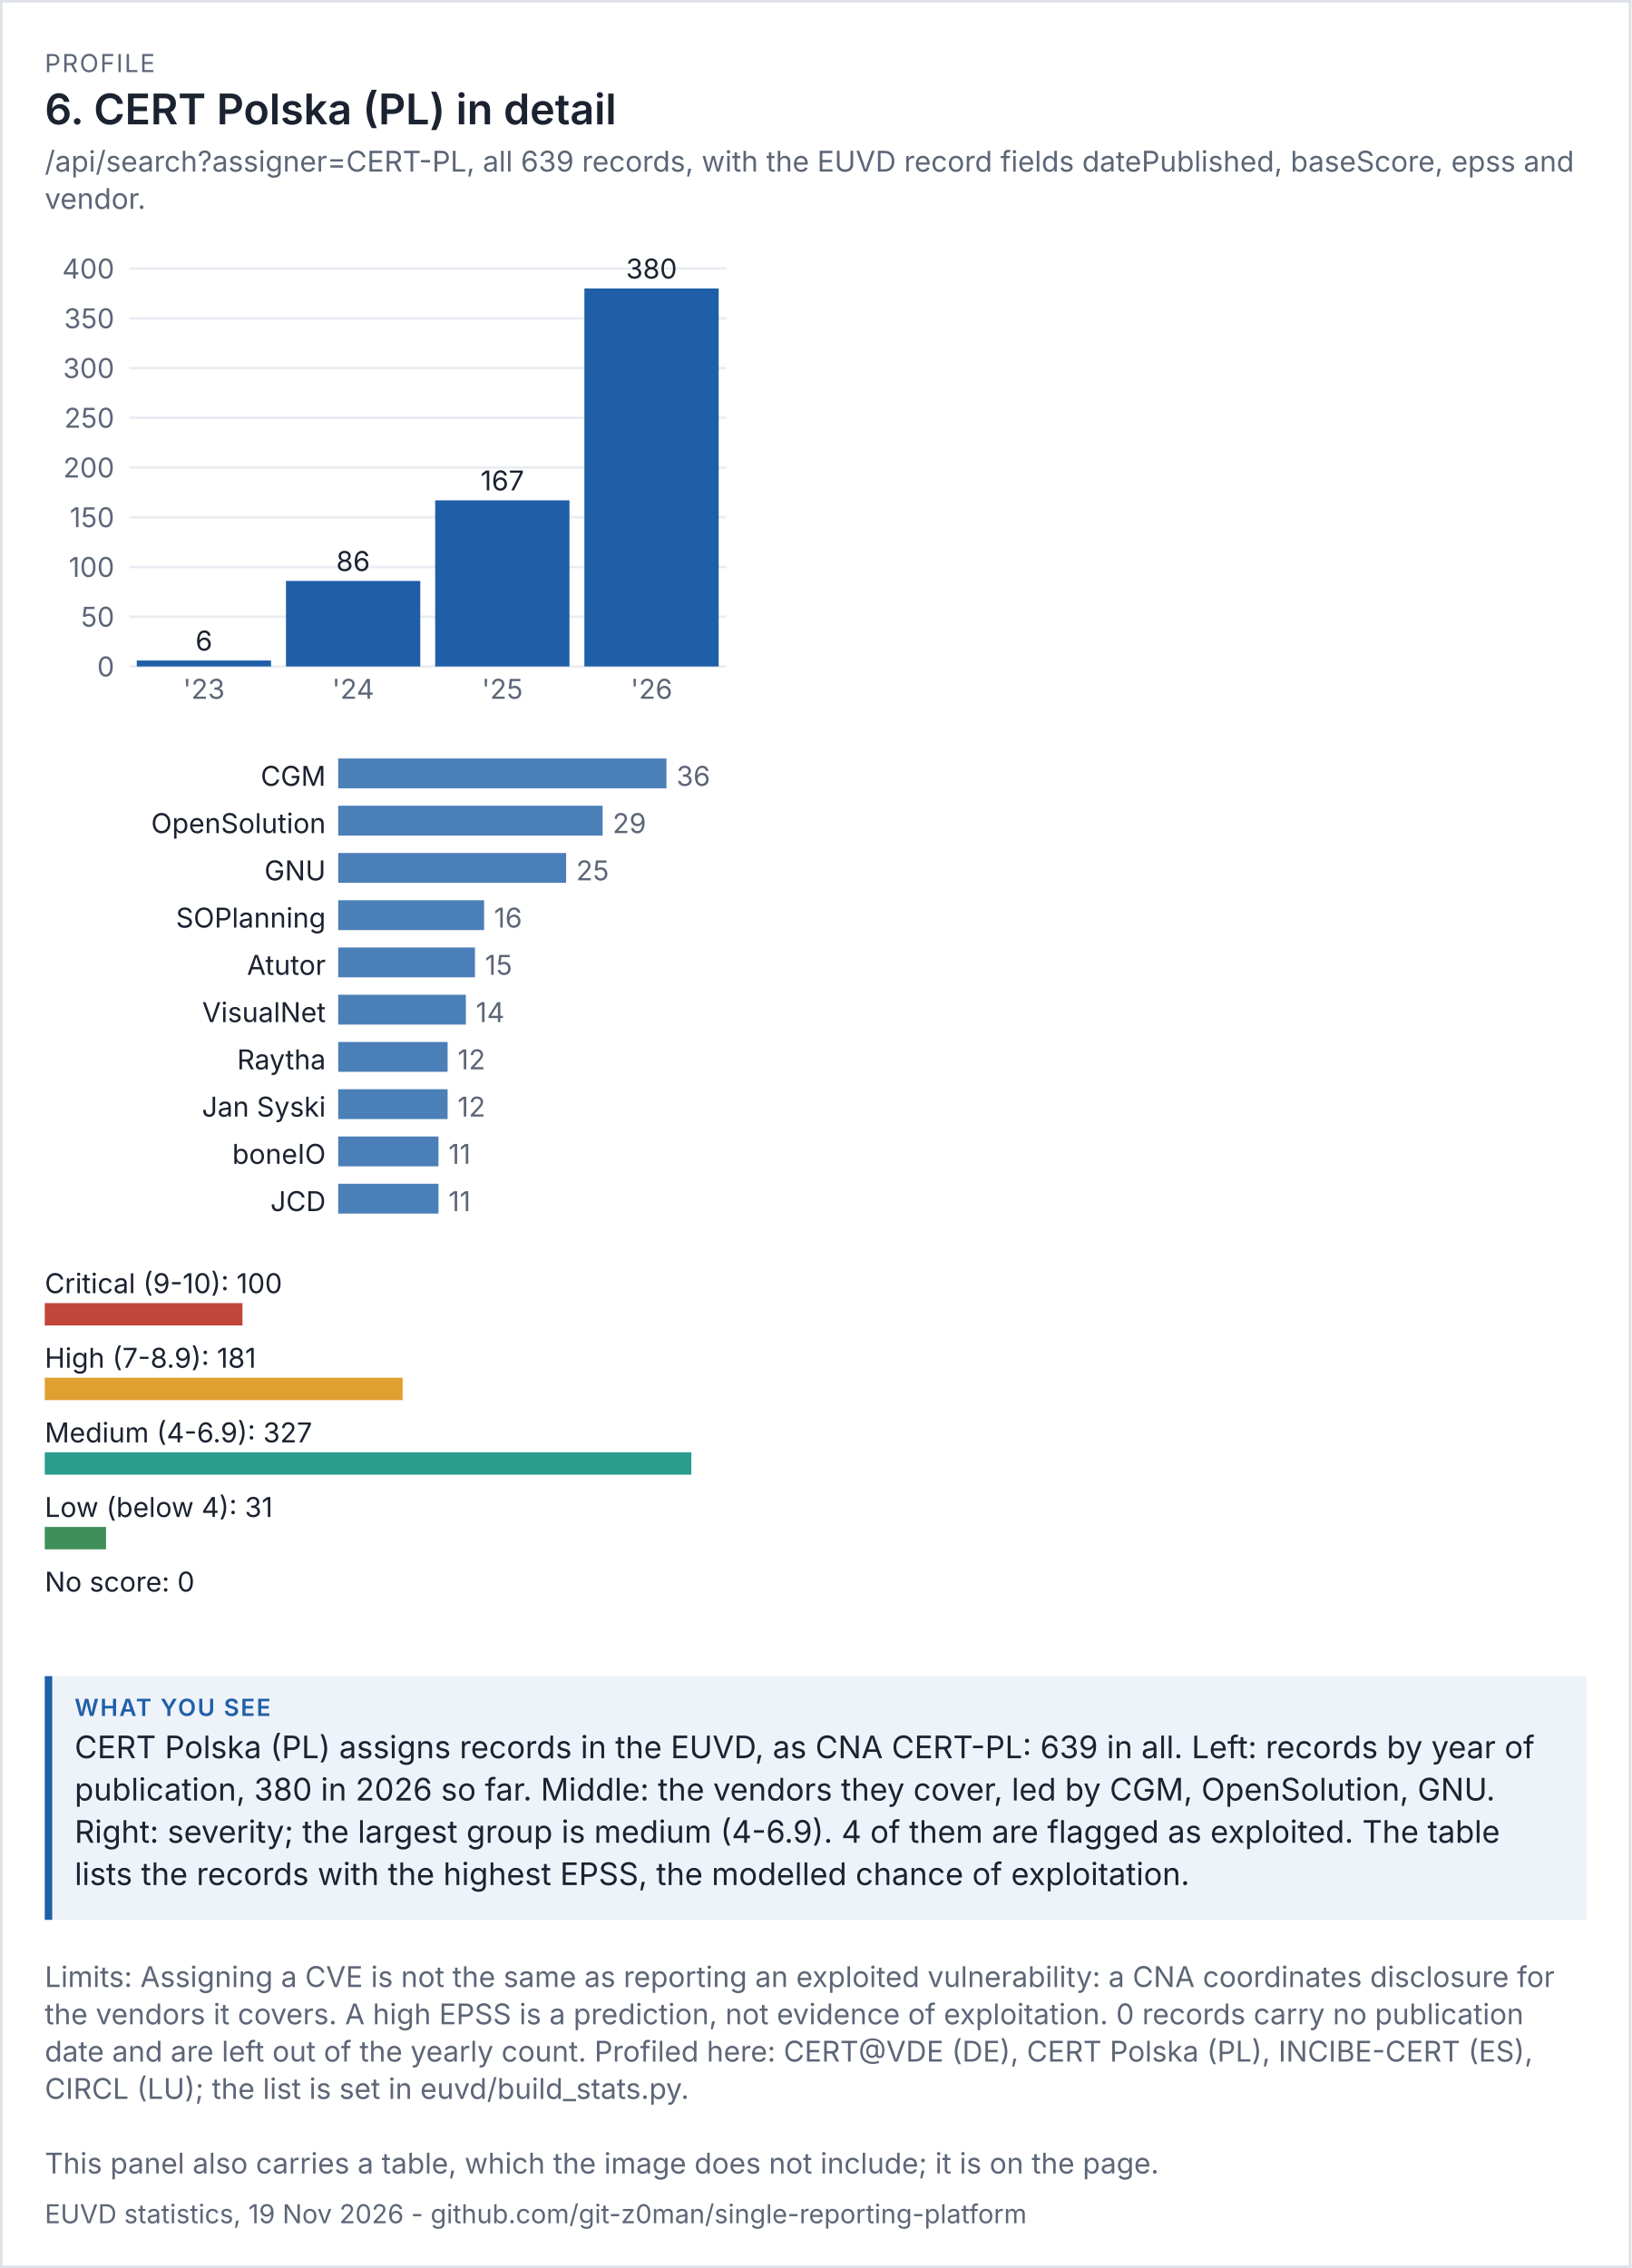
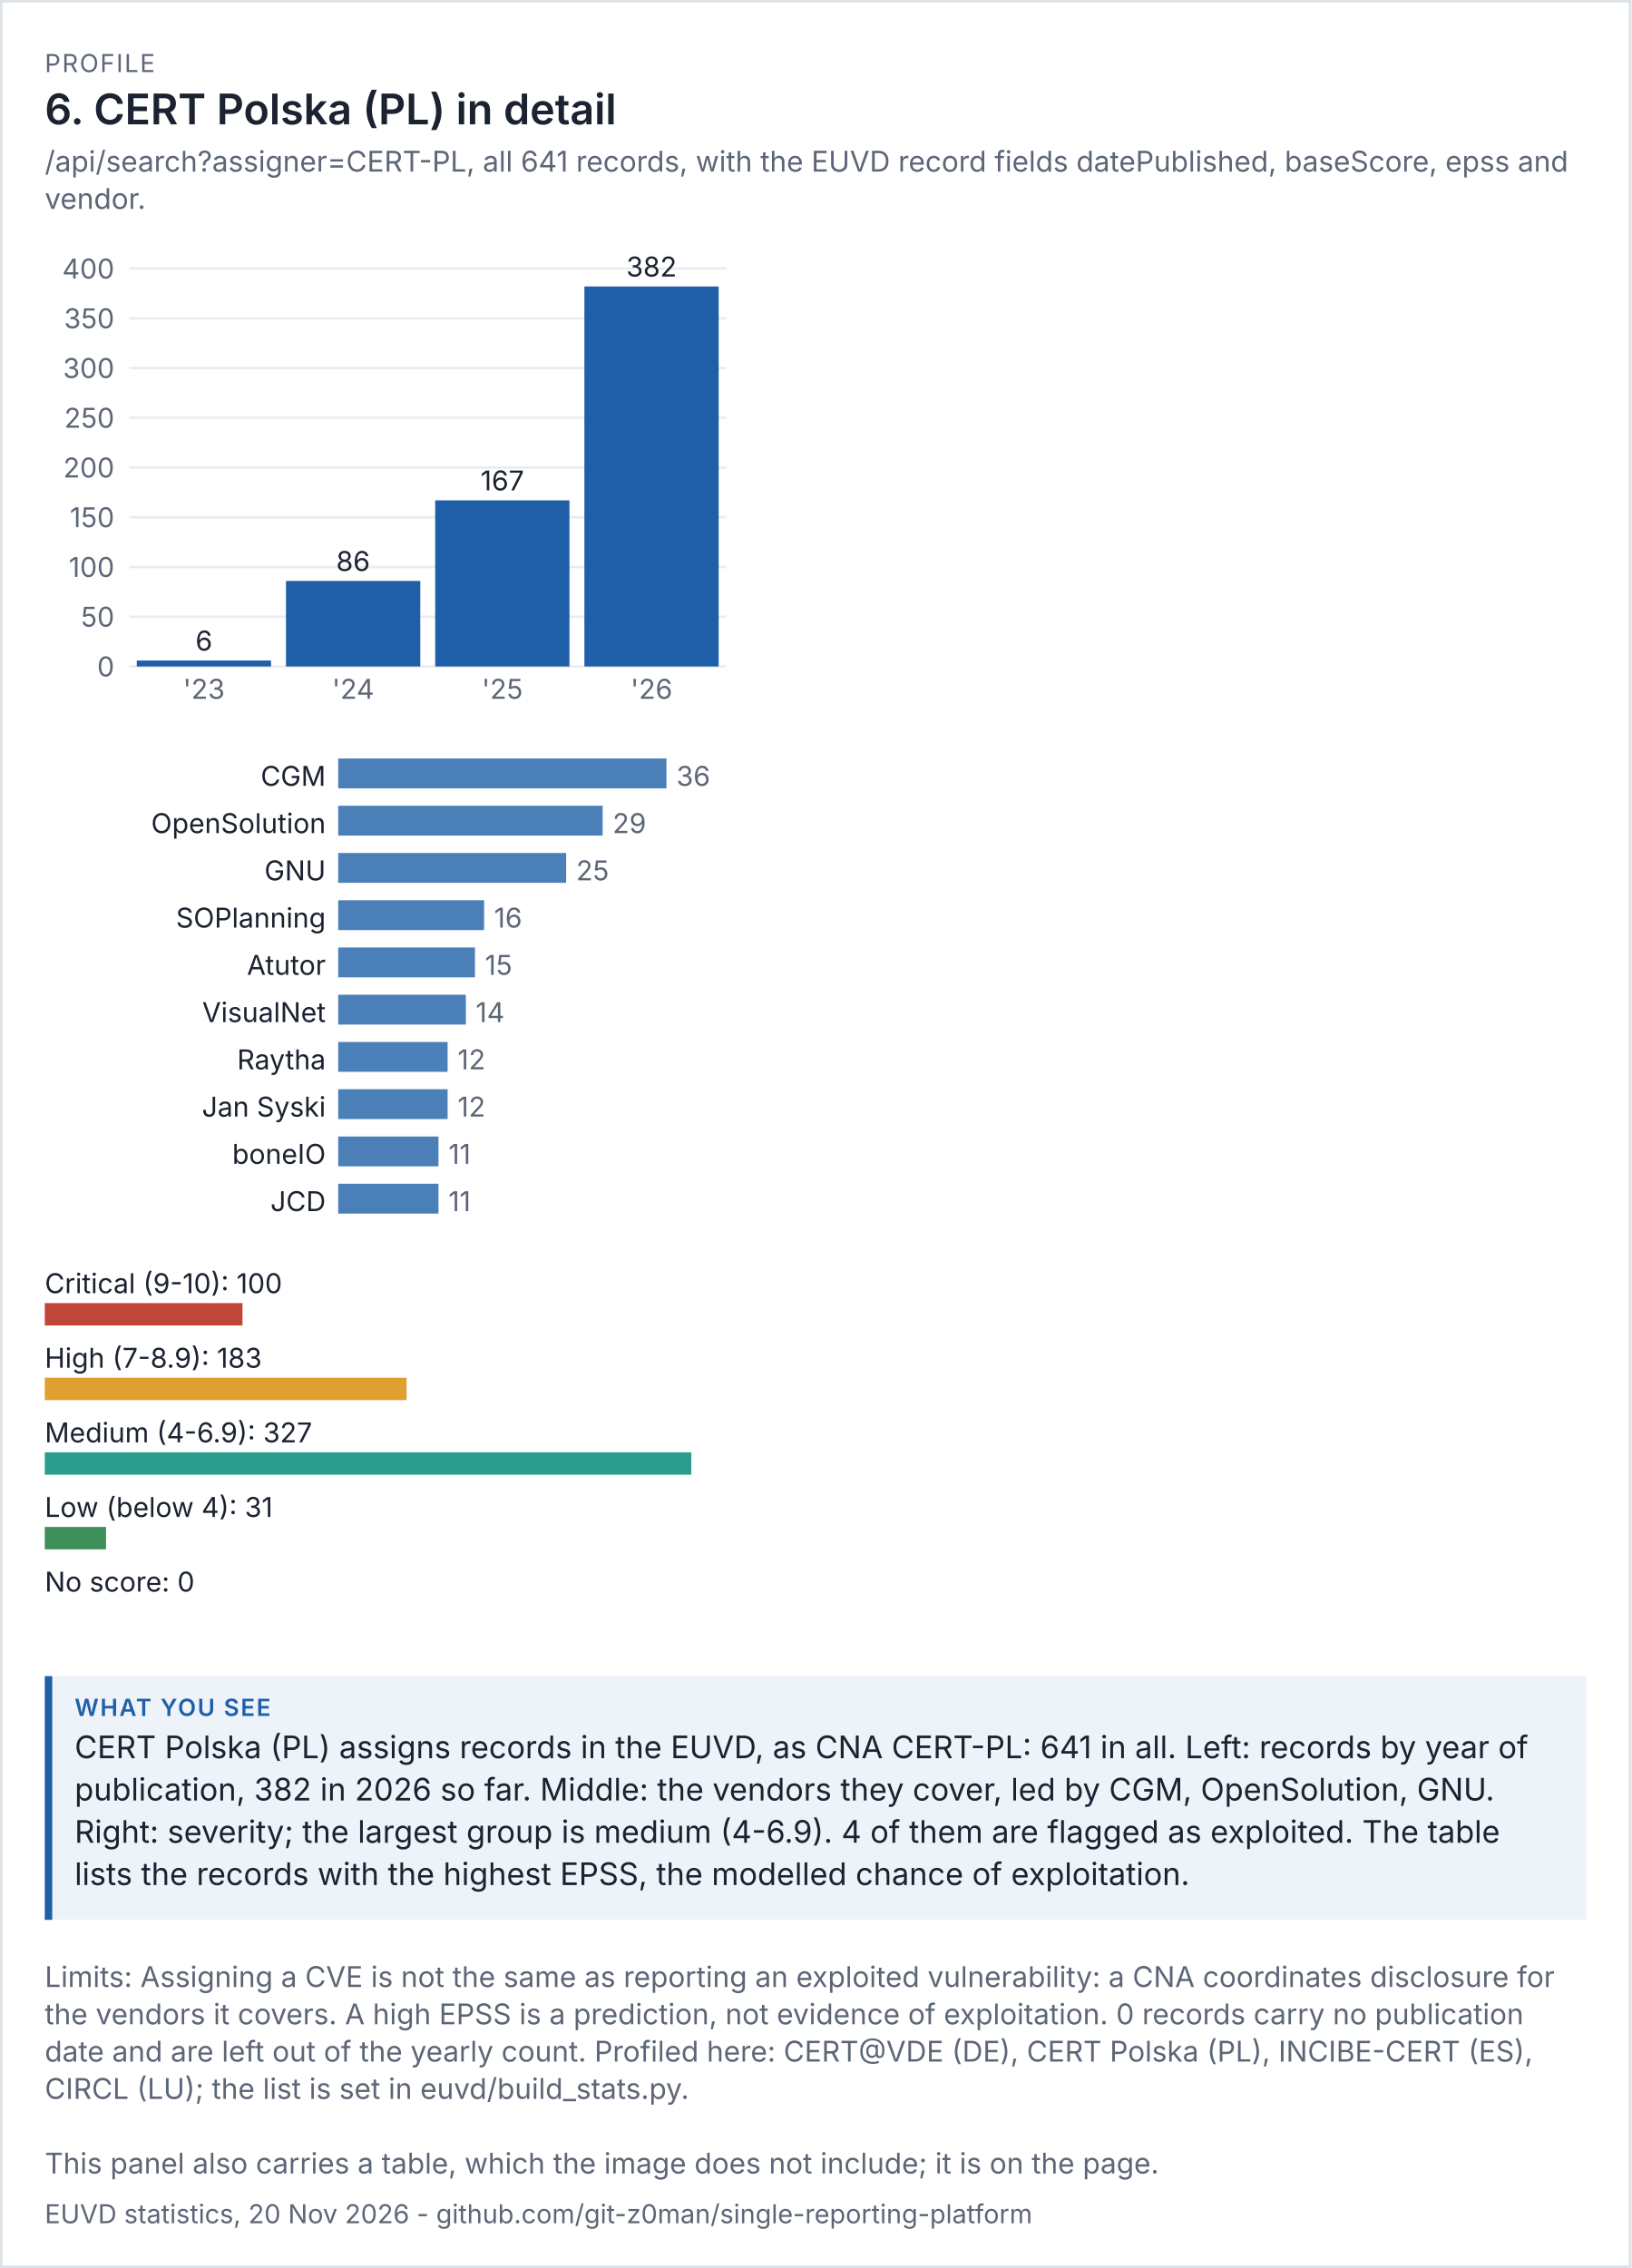
<svg xmlns="http://www.w3.org/2000/svg" viewBox="0 0 656 912" width="656" height="912" font-family="system-ui,-apple-system,'Segoe UI',sans-serif">
  <rect width="100%" height="100%" fill="#ffffff" />
  <rect x="0.5" y="0.5" width="655" height="911" fill="none" stroke="#dde1e8" />
  <text x="18" y="29" font-size="10" letter-spacing="0.6" fill="#5d6677">PROFILE</text>
  <text x="18" y="50" font-size="17" fill="#1b2230" font-weight="600">6. CERT Polska (PL) in detail</text>
-   <text x="18" y="69" font-size="11.5" fill="#5d6677">/api/search?assigner=CERT-PL, all 639 records, with the EUVD record fields datePublished, baseScore, epss and</text>
+   <text x="18" y="69" font-size="11.5" fill="#5d6677">/api/search?assigner=CERT-PL, all 641 records, with the EUVD record fields datePublished, baseScore, epss and</text>
  <text x="18" y="84" font-size="11.5" fill="#5d6677">vendor.</text>
  <g transform="translate(18,94) scale(1)" font-size="11">
    <svg viewBox="0 0 280 200" role="img" width="280" height="200">
      <g>
        <line x1="34" x2="274" y1="174" y2="174" stroke="rgb(233, 236, 241)" />
        <text x="28" y="178" text-anchor="end" fill="rgb(93, 102, 119)">0</text>
        <line x1="34" x2="274" y1="154" y2="154" stroke="rgb(233, 236, 241)" />
        <text x="28" y="158" text-anchor="end" fill="rgb(93, 102, 119)">50</text>
        <line x1="34" x2="274" y1="134" y2="134" stroke="rgb(233, 236, 241)" />
        <text x="28" y="138" text-anchor="end" fill="rgb(93, 102, 119)">100</text>
        <line x1="34" x2="274" y1="114" y2="114" stroke="rgb(233, 236, 241)" />
        <text x="28" y="118" text-anchor="end" fill="rgb(93, 102, 119)">150</text>
        <line x1="34" x2="274" y1="94" y2="94" stroke="rgb(233, 236, 241)" />
        <text x="28" y="98" text-anchor="end" fill="rgb(93, 102, 119)">200</text>
        <line x1="34" x2="274" y1="74" y2="74" stroke="rgb(233, 236, 241)" />
        <text x="28" y="78" text-anchor="end" fill="rgb(93, 102, 119)">250</text>
        <line x1="34" x2="274" y1="54" y2="54" stroke="rgb(233, 236, 241)" />
        <text x="28" y="58" text-anchor="end" fill="rgb(93, 102, 119)">300</text>
        <line x1="34" x2="274" y1="34" y2="34" stroke="rgb(233, 236, 241)" />
        <text x="28" y="38" text-anchor="end" fill="rgb(93, 102, 119)">350</text>
        <line x1="34" x2="274" y1="14" y2="14" stroke="rgb(233, 236, 241)" />
        <text x="28" y="18" text-anchor="end" fill="rgb(93, 102, 119)">400</text>
        <rect x="37" y="171.6" width="54" height="2.4" fill="rgb(31, 95, 168)" />
        <text x="64" y="167.6" text-anchor="middle" class="t" fill="rgb(27, 34, 48)">6</text>
        <text x="64" y="187" text-anchor="middle" fill="rgb(93, 102, 119)">'23</text>
        <rect x="97" y="139.6" width="54" height="34.4" fill="rgb(31, 95, 168)" />
        <text x="124" y="135.6" text-anchor="middle" class="t" fill="rgb(27, 34, 48)">86</text>
        <text x="124" y="187" text-anchor="middle" fill="rgb(93, 102, 119)">'24</text>
        <rect x="157" y="107.2" width="54" height="66.8" fill="rgb(31, 95, 168)" />
        <text x="184" y="103.2" text-anchor="middle" class="t" fill="rgb(27, 34, 48)">167</text>
        <text x="184" y="187" text-anchor="middle" fill="rgb(93, 102, 119)">'25</text>
-         <rect x="217" y="22" width="54" height="152" fill="rgb(31, 95, 168)" />
-         <text x="244" y="18" text-anchor="middle" class="t" fill="rgb(27, 34, 48)">380</text>
+         <rect x="217" y="21.2" width="54" height="152.8" fill="rgb(31, 95, 168)" />
+         <text x="244" y="17.2" text-anchor="middle" class="t" fill="rgb(27, 34, 48)">382</text>
        <text x="244" y="187" text-anchor="middle" fill="rgb(93, 102, 119)">'26</text>
      </g>
    </svg>
  </g>
  <g transform="translate(18,302) scale(1)" font-size="11">
    <svg viewBox="0 0 280 196" role="img" width="280" height="196">
      <g>
        <text x="113" y="14" text-anchor="end" class="t" fill="rgb(27, 34, 48)">CGM</text>
        <rect x="118" y="3" width="132" height="12" fill="rgb(75, 127, 184)" />
        <text x="254" y="14" fill="rgb(93, 102, 119)">36</text>
        <text x="113" y="33" text-anchor="end" class="t" fill="rgb(27, 34, 48)">OpenSolution</text>
        <rect x="118" y="22" width="106.333" height="12" fill="rgb(75, 127, 184)" />
        <text x="228.333" y="33" fill="rgb(93, 102, 119)">29</text>
        <text x="113" y="52" text-anchor="end" class="t" fill="rgb(27, 34, 48)">GNU</text>
        <rect x="118" y="41" width="91.667" height="12" fill="rgb(75, 127, 184)" />
        <text x="213.667" y="52" fill="rgb(93, 102, 119)">25</text>
        <text x="113" y="71" text-anchor="end" class="t" fill="rgb(27, 34, 48)">SOPlanning</text>
        <rect x="118" y="60" width="58.667" height="12" fill="rgb(75, 127, 184)" />
        <text x="180.667" y="71" fill="rgb(93, 102, 119)">16</text>
        <text x="113" y="90" text-anchor="end" class="t" fill="rgb(27, 34, 48)">Atutor</text>
        <rect x="118" y="79" width="55" height="12" fill="rgb(75, 127, 184)" />
        <text x="177" y="90" fill="rgb(93, 102, 119)">15</text>
        <text x="113" y="109" text-anchor="end" class="t" fill="rgb(27, 34, 48)">VisualNet</text>
        <rect x="118" y="98" width="51.333" height="12" fill="rgb(75, 127, 184)" />
        <text x="173.333" y="109" fill="rgb(93, 102, 119)">14</text>
        <text x="113" y="128" text-anchor="end" class="t" fill="rgb(27, 34, 48)">Raytha</text>
        <rect x="118" y="117" width="44" height="12" fill="rgb(75, 127, 184)" />
        <text x="166" y="128" fill="rgb(93, 102, 119)">12</text>
        <text x="113" y="147" text-anchor="end" class="t" fill="rgb(27, 34, 48)">Jan Syski</text>
        <rect x="118" y="136" width="44" height="12" fill="rgb(75, 127, 184)" />
        <text x="166" y="147" fill="rgb(93, 102, 119)">12</text>
        <text x="113" y="166" text-anchor="end" class="t" fill="rgb(27, 34, 48)">boneIO</text>
        <rect x="118" y="155" width="40.333" height="12" fill="rgb(75, 127, 184)" />
        <text x="162.333" y="166" fill="rgb(93, 102, 119)">11</text>
        <text x="113" y="185" text-anchor="end" class="t" fill="rgb(27, 34, 48)">JCD</text>
        <rect x="118" y="174" width="40.333" height="12" fill="rgb(75, 127, 184)" />
        <text x="162.333" y="185" fill="rgb(93, 102, 119)">11</text>
      </g>
    </svg>
  </g>
  <g transform="translate(18,506) scale(1)" font-size="11">
    <svg viewBox="0 0 280 156" role="img" width="280" height="156">
      <g>
        <text x="0" y="14" class="t" fill="rgb(27, 34, 48)">Critical (9-10): 100</text>
        <rect x="0" y="18" width="79.511" height="9" fill="rgb(192, 70, 58)" />
-         <text x="0" y="44" class="t" fill="rgb(27, 34, 48)">High (7-8.9): 181</text>
-         <rect x="0" y="48" width="143.914" height="9" fill="rgb(224, 160, 48)" />
+         <text x="0" y="44" class="t" fill="rgb(27, 34, 48)">High (7-8.9): 183</text>
+         <rect x="0" y="48" width="145.505" height="9" fill="rgb(224, 160, 48)" />
        <text x="0" y="74" class="t" fill="rgb(27, 34, 48)">Medium (4-6.9): 327</text>
        <rect x="0" y="78" width="260" height="9" fill="rgb(42, 157, 143)" />
        <text x="0" y="104" class="t" fill="rgb(27, 34, 48)">Low (below 4): 31</text>
        <rect x="0" y="108" width="24.648" height="9" fill="rgb(63, 143, 91)" />
        <text x="0" y="134" class="t" fill="rgb(27, 34, 48)">No score: 0</text>
        <rect x="0" y="138" width="0" height="9" fill="rgb(125, 135, 152)" />
      </g>
    </svg>
  </g>
  <rect x="18" y="674" width="620" height="98" fill="#eef3fa" />
  <rect x="18" y="674" width="3" height="98" fill="#1f5fa8" />
  <text x="30" y="690" font-size="9.5" letter-spacing="0.6" font-weight="600" fill="#1f5fa8">WHAT YOU SEE</text>
-   <text x="30" y="707" font-size="12.5" fill="#1b2230">CERT Polska (PL) assigns records in the EUVD, as CNA CERT-PL: 639 in all. Left: records by year of</text>
-   <text x="30" y="724" font-size="12.5" fill="#1b2230">publication, 380 in 2026 so far. Middle: the vendors they cover, led by CGM, OpenSolution, GNU.</text>
+   <text x="30" y="707" font-size="12.5" fill="#1b2230">CERT Polska (PL) assigns records in the EUVD, as CNA CERT-PL: 641 in all. Left: records by year of</text>
+   <text x="30" y="724" font-size="12.5" fill="#1b2230">publication, 382 in 2026 so far. Middle: the vendors they cover, led by CGM, OpenSolution, GNU.</text>
  <text x="30" y="741" font-size="12.5" fill="#1b2230">Right: severity; the largest group is medium (4-6.9). 4 of them are flagged as exploited. The table</text>
  <text x="30" y="758" font-size="12.5" fill="#1b2230">lists the records with the highest EPSS, the modelled chance of exploitation.</text>
  <text x="18" y="799" font-size="11.5" fill="#5d6677">Limits: Assigning a CVE is not the same as reporting an exploited vulnerability: a CNA coordinates disclosure for</text>
  <text x="18" y="814" font-size="11.5" fill="#5d6677">the vendors it covers. A high EPSS is a prediction, not evidence of exploitation. 0 records carry no publication</text>
  <text x="18" y="829" font-size="11.5" fill="#5d6677">date and are left out of the yearly count. Profiled here: CERT@VDE (DE), CERT Polska (PL), INCIBE-CERT (ES),</text>
  <text x="18" y="844" font-size="11.5" fill="#5d6677">CIRCL (LU); the list is set in euvd/build_stats.py.</text>
  <text x="18" y="874" font-size="11.5" fill="#5d6677">This panel also carries a table, which the image does not include; it is on the page.</text>
-   <text x="18" y="894" font-size="10.5" fill="#5d6677">EUVD statistics, 19 Nov 2026 - github.com/git-z0man/single-reporting-platform</text>
+   <text x="18" y="894" font-size="10.5" fill="#5d6677">EUVD statistics, 20 Nov 2026 - github.com/git-z0man/single-reporting-platform</text>
</svg>
